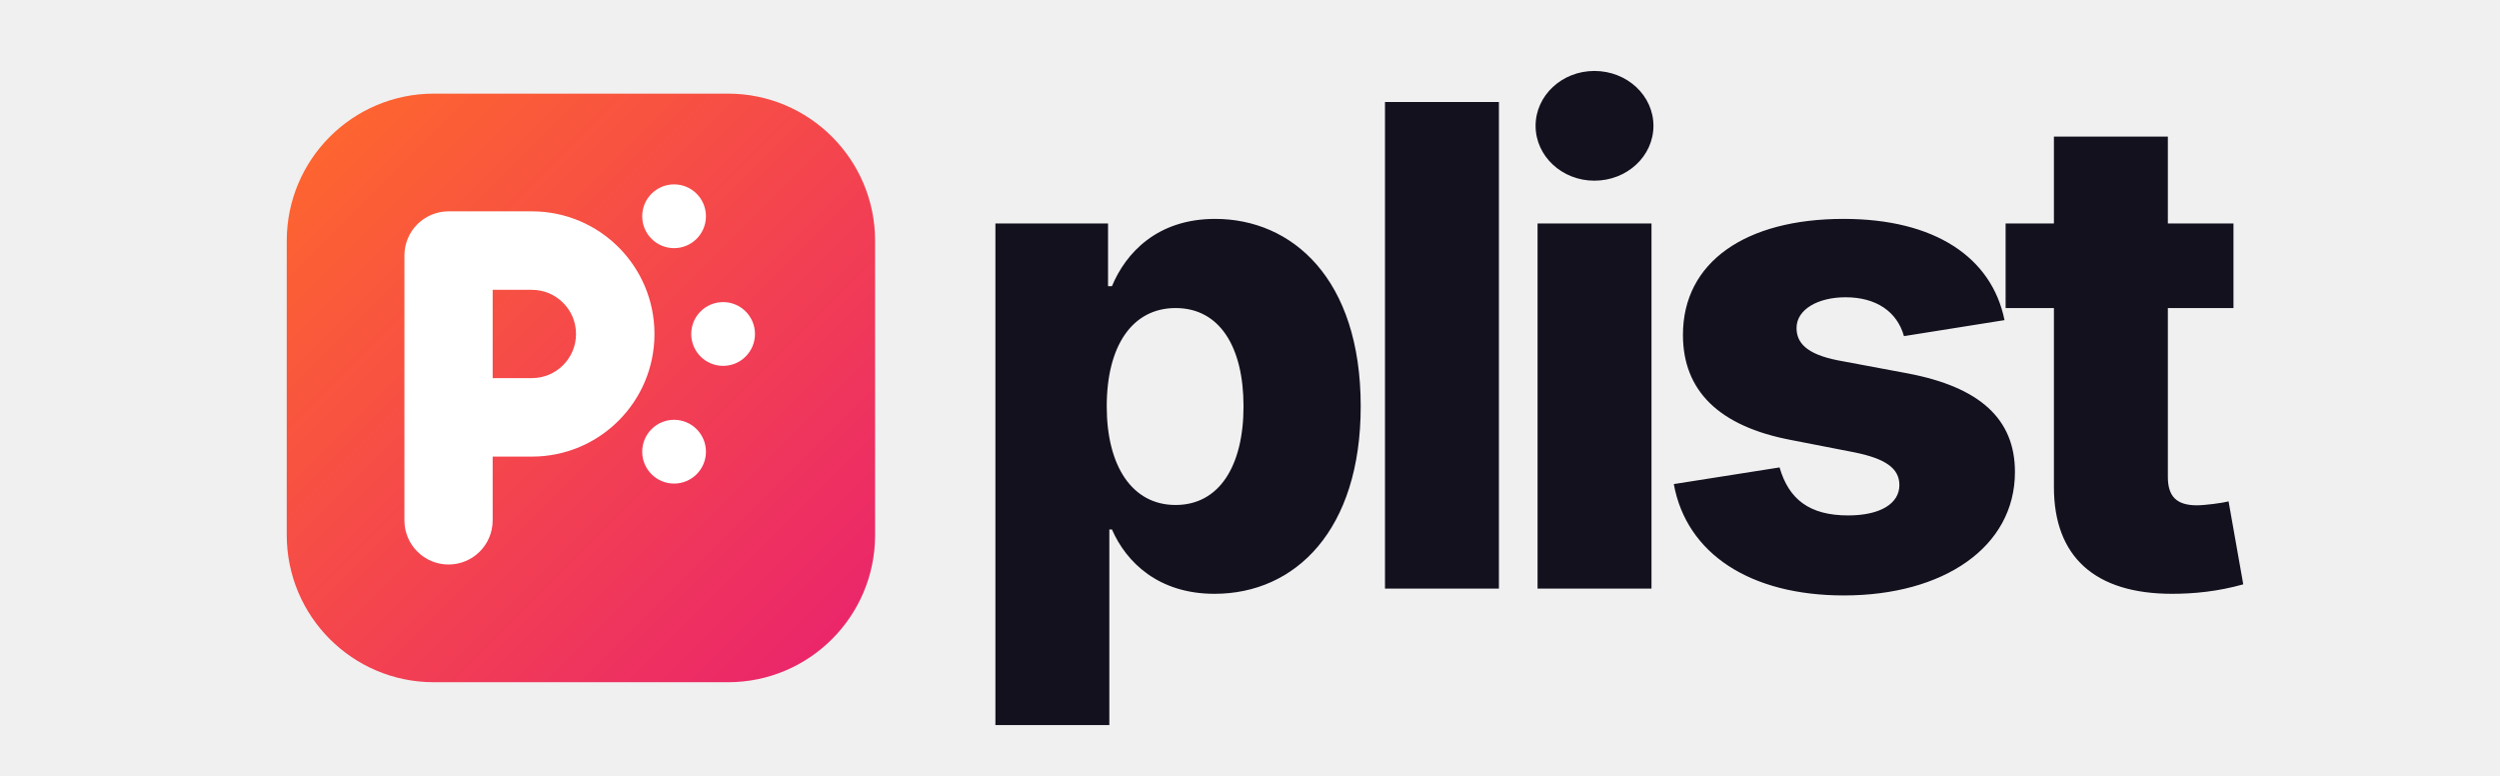
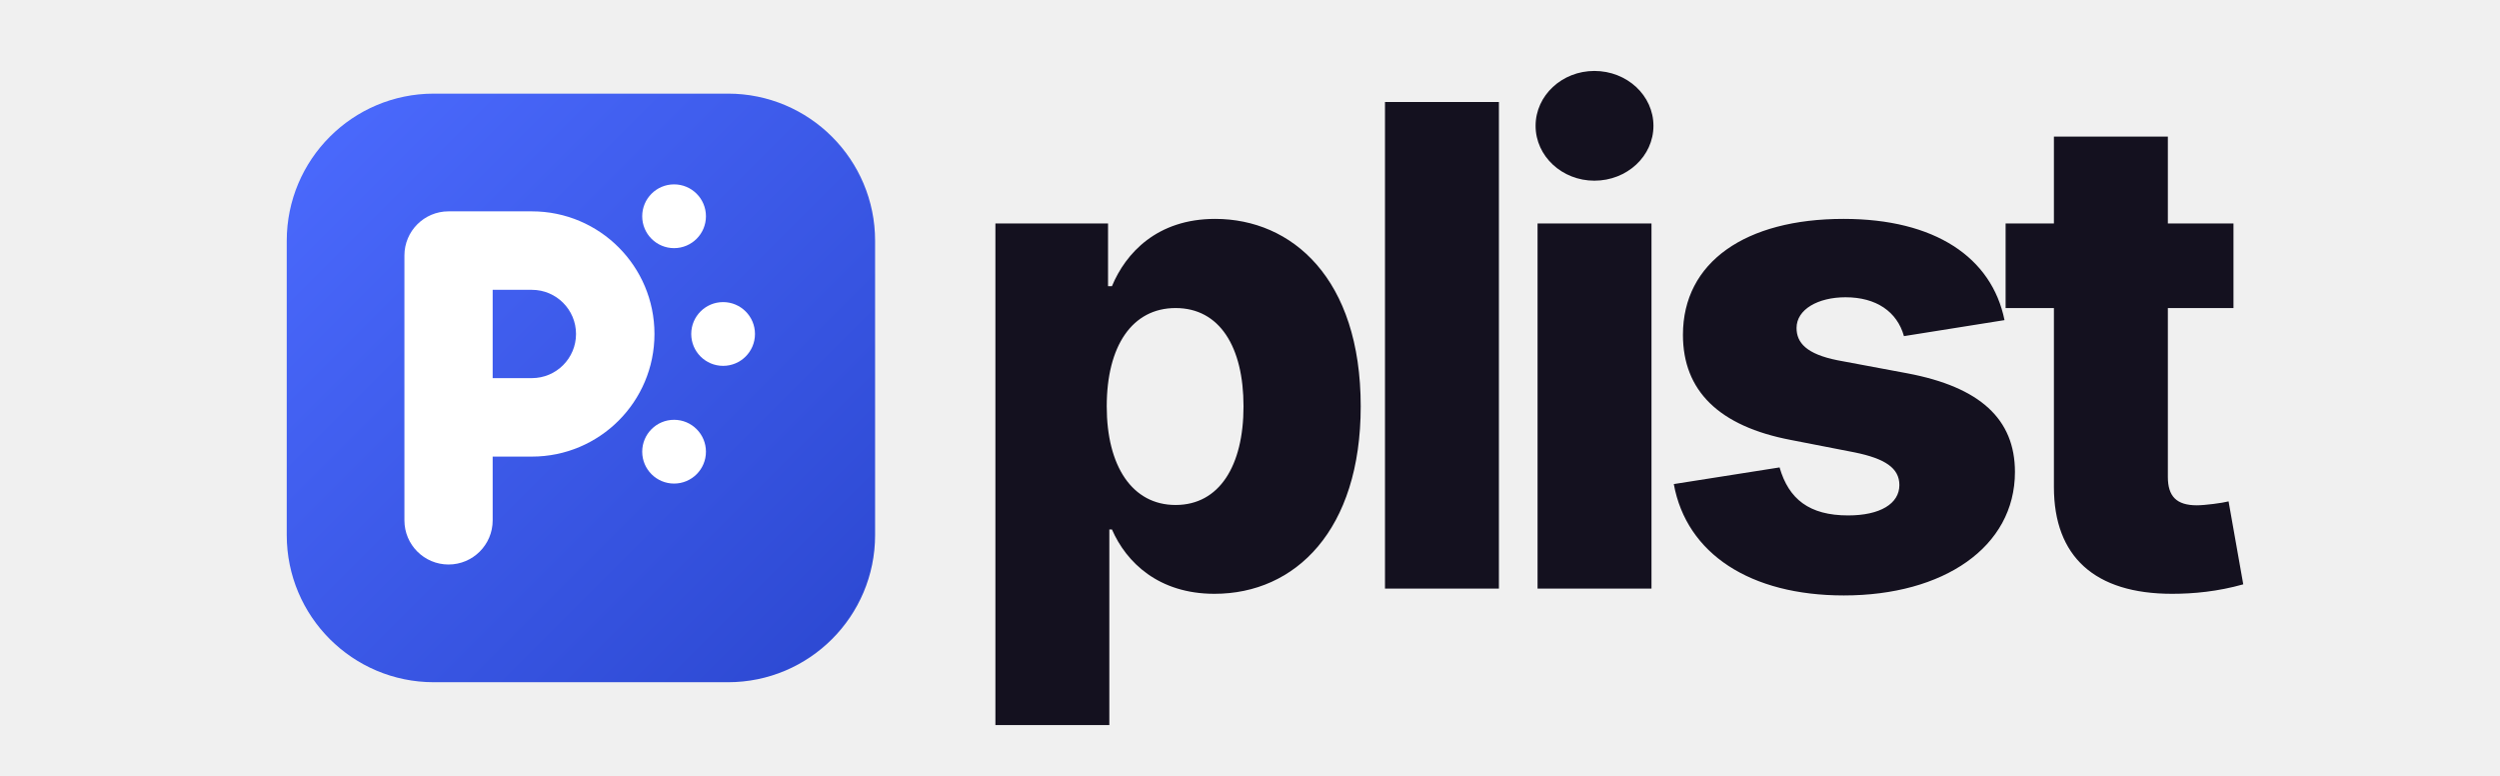
<svg xmlns="http://www.w3.org/2000/svg" width="580" height="180" viewBox="-14 -88 316 116" role="img" aria-label="Plist">
  <defs>
    <linearGradient id="g" x1="0" y1="0" x2="1" y2="1">
-       <stop offset="0" stop-color="#FF6A2B" />
-       <stop offset="1" stop-color="#E9216F" />
+       <stop offset="0" stop-color="#4C6BFF" />
+       <stop offset="1" stop-color="#2B47D0" />
    </linearGradient>
  </defs>
  <g transform="translate(0 -74) scale(0.7333333)">
    <rect width="120" height="120" rx="30" fill="url(#g)" />
    <g transform="translate(-12 0)" fill="#fff">
      <path d="M45 24H62A25 25 0 0 1 62 74H54V87A9 9 0 0 1 36 87V33A9 9 0 0 1 45 24ZM54 40V58H62A9 9 0 0 0 62 40Z" fill-rule="evenodd" />
      <circle cx="91" cy="25" r="6.5" />
      <circle cx="101" cy="49" r="6.5" />
      <circle cx="91" cy="73" r="6.5" />
    </g>
  </g>
  <path d="M5.615 20.41H22.656V-8.838H23.047C25.195 -3.906 30.029 0.781 38.379 0.781C50.488 0.781 60.254 -8.74 60.254 -27.246C60.254 -46.387 49.951 -55.273 38.477 -55.273C29.785 -55.273 25.098 -50.146 23.047 -45.215H22.461V-54.59H5.615ZM32.568 -12.5C26.074 -12.5 22.266 -18.311 22.266 -27.246C22.266 -36.279 26.074 -41.943 32.568 -41.943C39.16 -41.943 42.725 -36.133 42.725 -27.246C42.725 -18.359 39.111 -12.5 32.568 -12.5Z M80.926 -72.754H63.885V0.0H80.926Z M86.705 0.0H103.746V-54.59H86.705ZM95.201 -60.986C100.084 -60.986 104.039 -64.648 104.039 -69.189C104.039 -73.73 100.084 -77.393 95.201 -77.393C90.367 -77.393 86.412 -73.73 86.412 -69.189C86.412 -64.648 90.367 -60.986 95.201 -60.986Z M132.523 1.025C147.416 1.025 158.109 -6.201 158.109 -17.432C158.109 -25.342 152.885 -30.127 142.045 -32.178L131.596 -34.131C126.908 -35.059 125.443 -36.768 125.443 -38.965C125.443 -41.748 128.666 -43.555 132.768 -43.555C137.357 -43.555 140.482 -41.406 141.508 -37.744L156.547 -40.137C154.643 -49.512 146.146 -55.273 132.475 -55.273C117.826 -55.273 108.451 -48.828 108.451 -37.939C108.451 -29.59 113.822 -24.268 124.613 -22.217L134.135 -20.361C138.676 -19.434 140.824 -18.018 140.824 -15.479C140.824 -12.695 137.943 -10.938 133.158 -10.938C127.348 -10.938 124.271 -13.379 122.904 -18.115L107.084 -15.625C108.988 -5.176 118.559 1.025 132.523 1.025Z M190.793 -54.59H180.979V-67.578H163.937V-54.59H156.711V-41.943H163.937V-15.186C163.937 -4.785 170.041 0.781 181.613 0.781C184.836 0.781 188.449 0.439 192.258 -0.635L190.061 -13.037C189.133 -12.793 186.496 -12.451 185.324 -12.451C182.248 -12.451 180.979 -13.818 180.979 -16.699V-41.943H190.793Z" fill="#14111F" transform="translate(100.38 0)" />
</svg>
